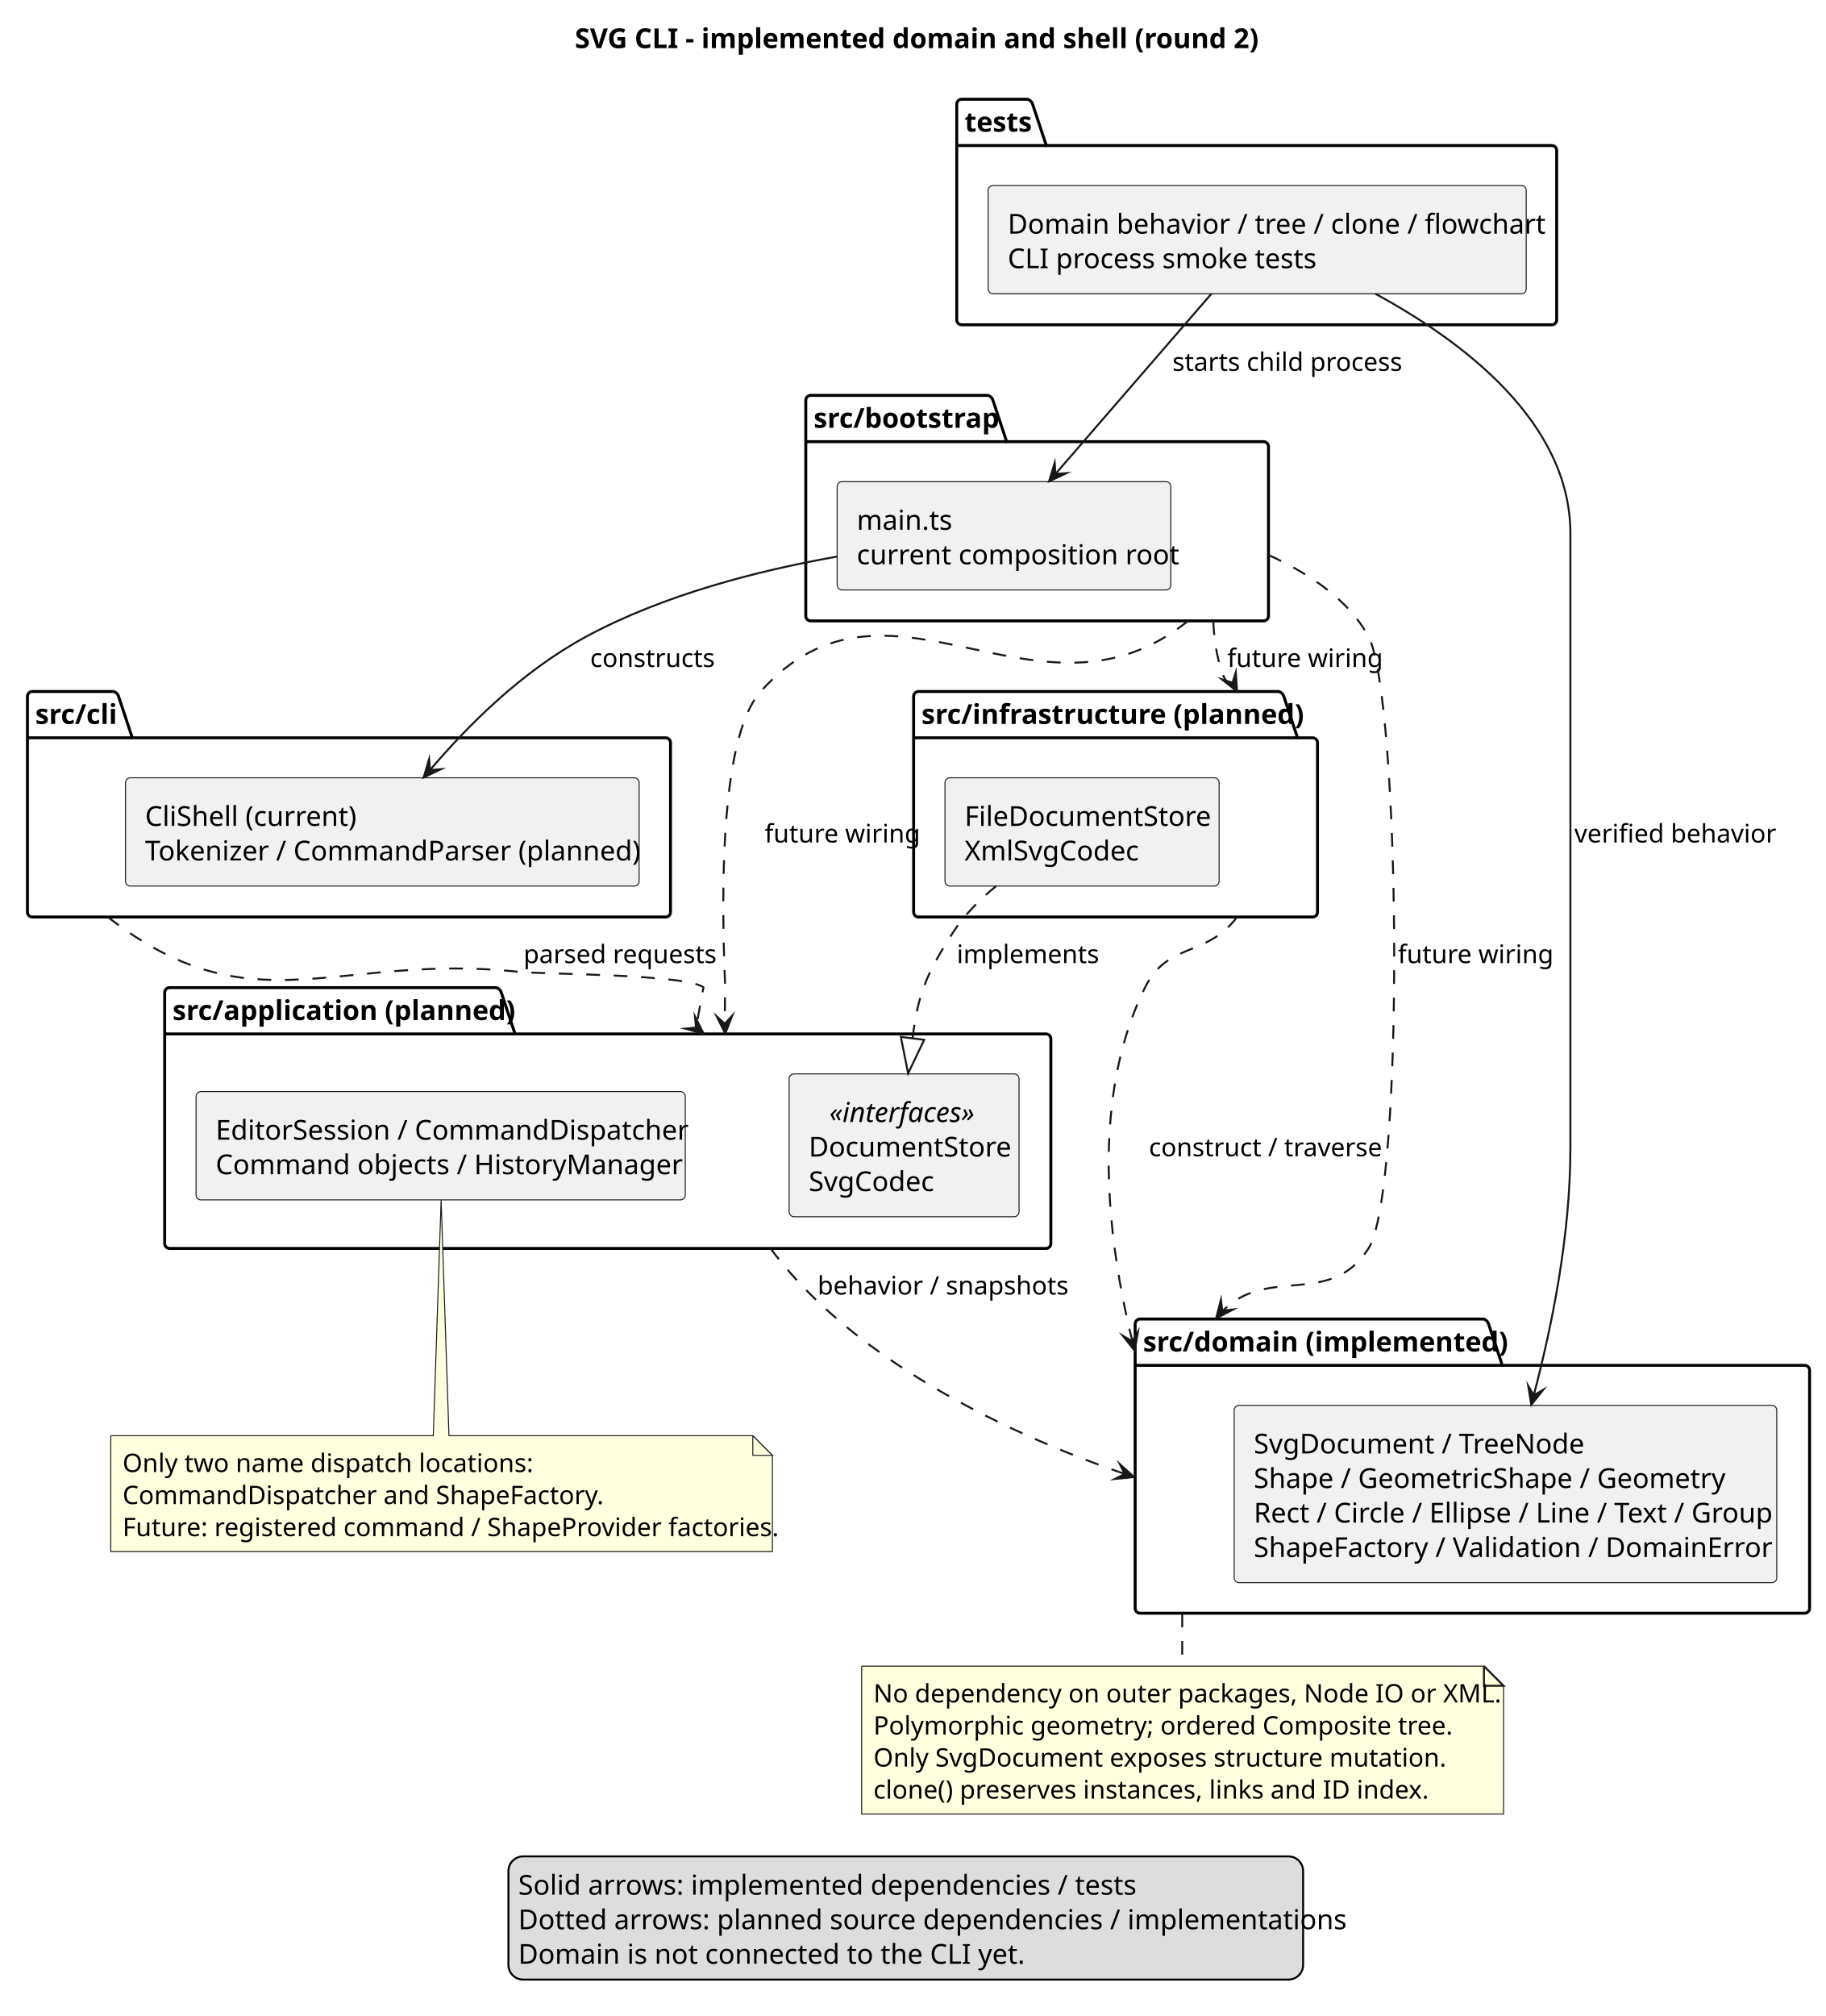
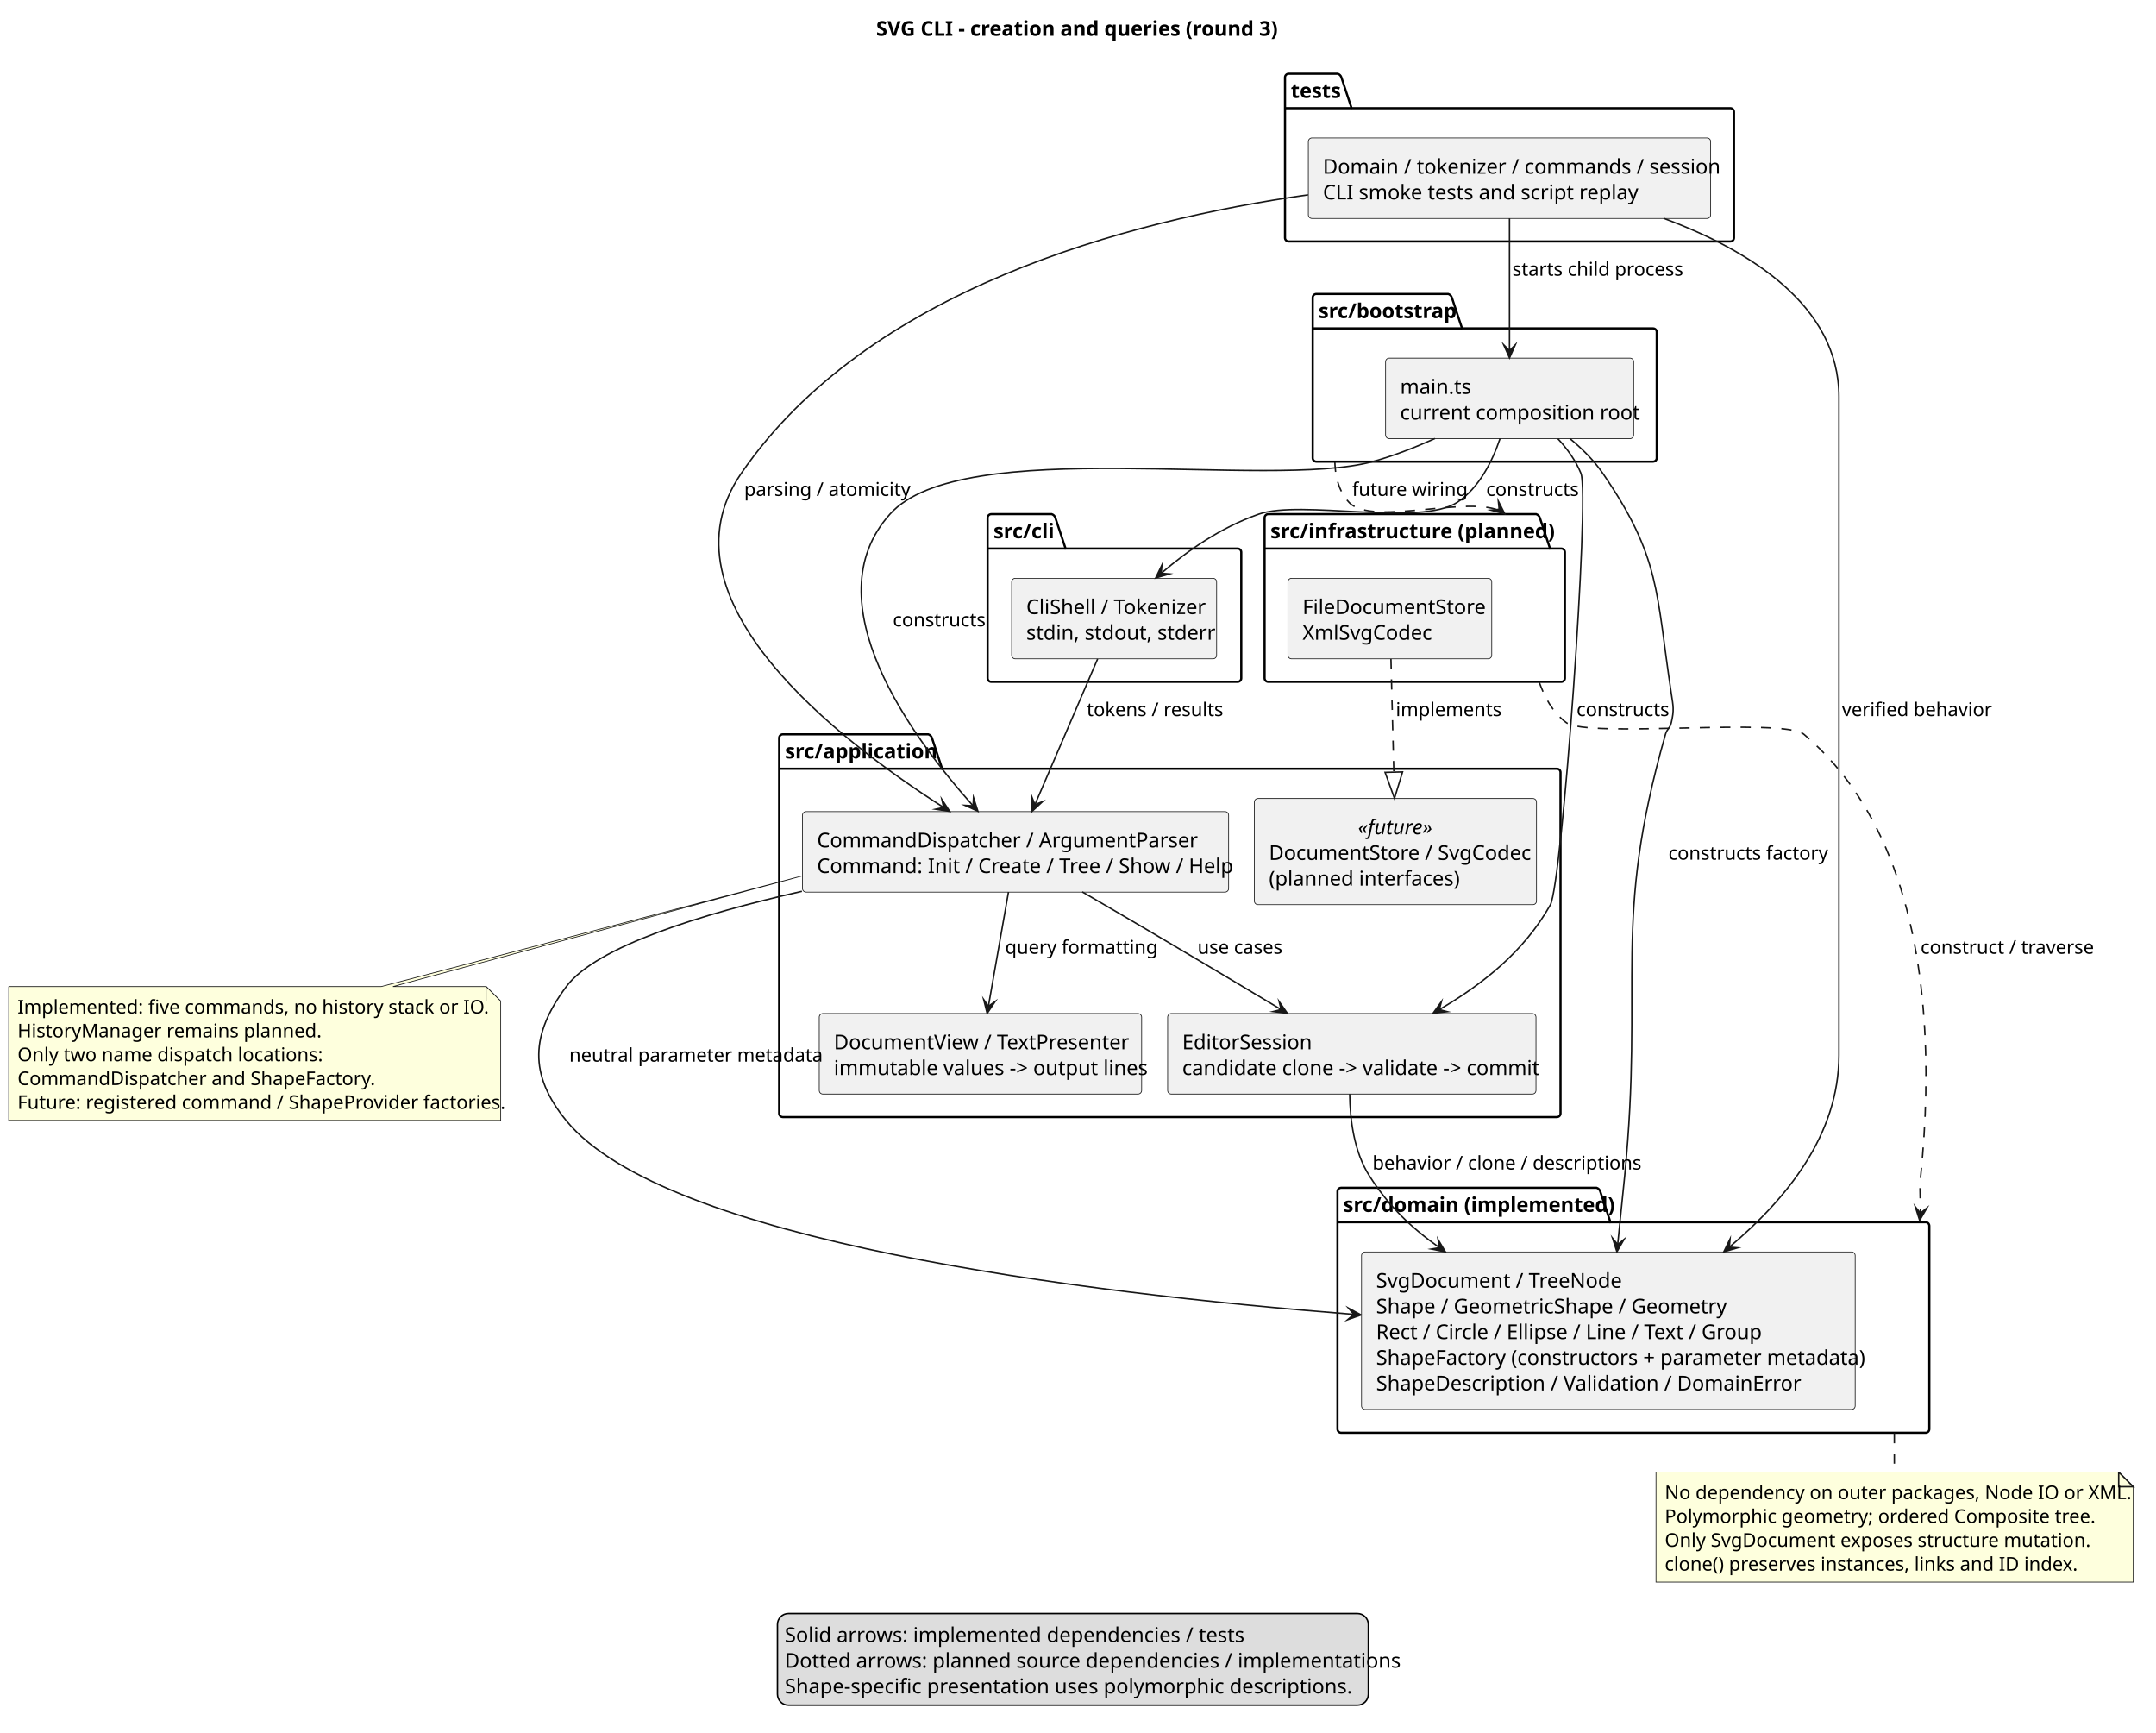
- <svg xmlns="http://www.w3.org/2000/svg" version="1.1" data-diagram-type="DESCRIPTION" style="width:931px;height:1028px;background:#FFFFFF;" width="931px" height="1028px" viewBox="0 0 931 1028" zoomAndPan="magnify" preserveAspectRatio="none" contentStyleType="text/css">
+ <svg xmlns="http://www.w3.org/2000/svg" version="1.1" data-diagram-type="DESCRIPTION" style="width:1479px;height:1188px;background:#FFFFFF;" width="1479px" height="1188px" viewBox="0 0 1479 1188" zoomAndPan="magnify" preserveAspectRatio="none" contentStyleType="text/css">
  <defs />
  <g font-family="sans-serif" lengthAdjust="spacing">
    <g class="title" data-source-line="2">
-       <text x="293.207" y="24.533" fill="#000" font-size="14" textLength="337.586" font-weight="700">SVG CLI - implemented domain and shell (round 2)</text>
+       <text x="601.038" y="24.533" fill="#000" font-size="14" textLength="269.924" font-weight="700">SVG CLI - creation and queries (round 3)</text>
    </g>
    <g class="cluster" data-qualified-name="Bootstrap" id="ent0001" data-source-line="6">
-       <path d="M413.5,201.609 L503.962,201.609 A3.75,3.75 0 0 1 506.462,204.109 L513.462,225.219 L644.5,225.219 A2.5,2.5 0 0 1 647,227.719 L647,314.109 A2.5,2.5 0 0 1 644.5,316.609 L413.5,316.609 A2.5,2.5 0 0 1 411,314.109 L411,204.109 A2.5,2.5 0 0 1 413.5,201.609" style="stroke:#000;stroke-width:1.5;" fill="none" />
-       <line x1="411" y1="225.219" x2="513.462" y2="225.219" style="stroke:#000;stroke-width:1.5;" />
-       <text x="415" y="218.143" fill="#000" font-size="14" textLength="89.462" font-weight="700">src/bootstrap</text>
+       <path d="M903,201.609 L993.462,201.609 A3.75,3.75 0 0 1 995.962,204.109 L1002.962,225.219 L1134,225.219 A2.5,2.5 0 0 1 1136.5,227.719 L1136.5,314.109 A2.5,2.5 0 0 1 1134,316.609 L903,316.609 A2.5,2.5 0 0 1 900.5,314.109 L900.5,204.109 A2.5,2.5 0 0 1 903,201.609" style="stroke:#000;stroke-width:1.5;" fill="none" />
+       <line x1="900.5" y1="225.219" x2="1002.962" y2="225.219" style="stroke:#000;stroke-width:1.5;" />
+       <text x="904.5" y="218.143" fill="#000" font-size="14" textLength="89.462" font-weight="700">src/bootstrap</text>
    </g>
    <g class="cluster" data-qualified-name="CLI" id="ent0003" data-source-line="9">
-       <path d="M16.5,352.609 L57.976,352.609 A3.75,3.75 0 0 1 60.476,355.109 L67.476,376.219 L339.5,376.219 A2.5,2.5 0 0 1 342,378.719 L342,465.109 A2.5,2.5 0 0 1 339.5,467.609 L16.5,467.609 A2.5,2.5 0 0 1 14,465.109 L14,355.109 A2.5,2.5 0 0 1 16.5,352.609" style="stroke:#000;stroke-width:1.5;" fill="none" />
-       <line x1="14" y1="376.219" x2="67.476" y2="376.219" style="stroke:#000;stroke-width:1.5;" />
-       <text x="18" y="369.143" fill="#000" font-size="14" textLength="40.476" font-weight="700">src/cli</text>
+       <path d="M680,352.609 L721.476,352.609 A3.75,3.75 0 0 1 723.976,355.109 L730.976,376.219 L849,376.219 A2.5,2.5 0 0 1 851.5,378.719 L851.5,465.109 A2.5,2.5 0 0 1 849,467.609 L680,467.609 A2.5,2.5 0 0 1 677.5,465.109 L677.5,355.109 A2.5,2.5 0 0 1 680,352.609" style="stroke:#000;stroke-width:1.5;" fill="none" />
+       <line x1="677.5" y1="376.219" x2="730.976" y2="376.219" style="stroke:#000;stroke-width:1.5;" />
+       <text x="681.5" y="369.143" fill="#000" font-size="14" textLength="40.476" font-weight="700">src/cli</text>
    </g>
    <g class="cluster" data-qualified-name="Application" id="ent0005" data-source-line="12">
-       <path d="M86.5,503.609 L253.189,503.609 A3.75,3.75 0 0 1 255.689,506.109 L262.689,527.219 L533.5,527.219 A2.5,2.5 0 0 1 536,529.719 L536,634.109 A2.5,2.5 0 0 1 533.5,636.609 L86.5,636.609 A2.5,2.5 0 0 1 84,634.109 L84,506.109 A2.5,2.5 0 0 1 86.5,503.609" style="stroke:#000;stroke-width:1.5;" fill="none" />
-       <line x1="84" y1="527.219" x2="262.689" y2="527.219" style="stroke:#000;stroke-width:1.5;" />
-       <text x="88" y="520.143" fill="#000" font-size="14" textLength="165.689" font-weight="700">src/application (planned)</text>
+       <path d="M537,503.609 L636.807,503.609 A3.75,3.75 0 0 1 639.307,506.109 L646.307,527.219 L1068,527.219 A2.5,2.5 0 0 1 1070.5,529.719 L1070.5,763.609 A2.5,2.5 0 0 1 1068,766.109 L537,766.109 A2.5,2.5 0 0 1 534.5,763.609 L534.5,506.109 A2.5,2.5 0 0 1 537,503.609" style="stroke:#000;stroke-width:1.5;" fill="none" />
+       <line x1="534.5" y1="527.219" x2="646.307" y2="527.219" style="stroke:#000;stroke-width:1.5;" />
+       <text x="538.5" y="520.143" fill="#000" font-size="14" textLength="98.807" font-weight="700">src/application</text>
    </g>
-     <g class="cluster" data-qualified-name="Domain" id="ent0008" data-source-line="16">
-       <path d="M581.5,672.609 L756.755,672.609 A3.75,3.75 0 0 1 759.255,675.109 L766.255,696.219 L920.5,696.219 A2.5,2.5 0 0 1 923,698.719 L923,820.109 A2.5,2.5 0 0 1 920.5,822.609 L581.5,822.609 A2.5,2.5 0 0 1 579,820.109 L579,675.109 A2.5,2.5 0 0 1 581.5,672.609" style="stroke:#000;stroke-width:1.5;" fill="none" />
-       <line x1="579" y1="696.219" x2="766.255" y2="696.219" style="stroke:#000;stroke-width:1.5;" />
-       <text x="583" y="689.143" fill="#000" font-size="14" textLength="174.255" font-weight="700">src/domain (implemented)</text>
+     <g class="cluster" data-qualified-name="Domain" id="ent0010" data-source-line="18">
+       <path d="M920,814.609 L1095.255,814.609 A3.75,3.75 0 0 1 1097.755,817.109 L1104.755,838.219 L1321,838.219 A2.5,2.5 0 0 1 1323.5,840.719 L1323.5,980.109 A2.5,2.5 0 0 1 1321,982.609 L920,982.609 A2.5,2.5 0 0 1 917.5,980.109 L917.5,817.109 A2.5,2.5 0 0 1 920,814.609" style="stroke:#000;stroke-width:1.5;" fill="none" />
+       <line x1="917.5" y1="838.219" x2="1104.755" y2="838.219" style="stroke:#000;stroke-width:1.5;" />
+       <text x="921.5" y="831.143" fill="#000" font-size="14" textLength="174.255" font-weight="700">src/domain (implemented)</text>
    </g>
-     <g class="cluster" data-qualified-name="Infrastructure" id="ent0010" data-source-line="19">
-       <path d="M468.5,352.609 L652.313,352.609 A3.75,3.75 0 0 1 654.813,355.109 L661.813,376.219 L669.5,376.219 A2.5,2.5 0 0 1 672,378.719 L672,465.109 A2.5,2.5 0 0 1 669.5,467.609 L468.5,467.609 A2.5,2.5 0 0 1 466,465.109 L466,355.109 A2.5,2.5 0 0 1 468.5,352.609" style="stroke:#000;stroke-width:1.5;" fill="none" />
-       <line x1="466" y1="376.219" x2="661.813" y2="376.219" style="stroke:#000;stroke-width:1.5;" />
-       <text x="470" y="369.143" fill="#000" font-size="14" textLength="182.813" font-weight="700">src/infrastructure (planned)</text>
+     <g class="cluster" data-qualified-name="Infrastructure" id="ent0012" data-source-line="21">
+       <path d="M870,352.609 L1053.813,352.609 A3.75,3.75 0 0 1 1056.313,355.109 L1063.313,376.219 L1071,376.219 A2.5,2.5 0 0 1 1073.5,378.719 L1073.5,465.109 A2.5,2.5 0 0 1 1071,467.609 L870,467.609 A2.5,2.5 0 0 1 867.5,465.109 L867.5,355.109 A2.5,2.5 0 0 1 870,352.609" style="stroke:#000;stroke-width:1.5;" fill="none" />
+       <line x1="867.5" y1="376.219" x2="1063.313" y2="376.219" style="stroke:#000;stroke-width:1.5;" />
+       <text x="871.5" y="369.143" fill="#000" font-size="14" textLength="182.813" font-weight="700">src/infrastructure (planned)</text>
    </g>
-     <g class="cluster" data-qualified-name="Tests" id="ent0012" data-source-line="22">
-       <path d="M490.5,50.609 L524.183,50.609 A3.75,3.75 0 0 1 526.683,53.109 L533.683,74.219 L791.5,74.219 A2.5,2.5 0 0 1 794,76.719 L794,163.109 A2.5,2.5 0 0 1 791.5,165.609 L490.5,165.609 A2.5,2.5 0 0 1 488,163.109 L488,53.109 A2.5,2.5 0 0 1 490.5,50.609" style="stroke:#000;stroke-width:1.5;" fill="none" />
-       <line x1="488" y1="74.219" x2="533.683" y2="74.219" style="stroke:#000;stroke-width:1.5;" />
-       <text x="492" y="67.143" fill="#000" font-size="14" textLength="32.683" font-weight="700">tests</text>
+     <g class="cluster" data-qualified-name="Tests" id="ent0014" data-source-line="24">
+       <path d="M884,50.609 L917.683,50.609 A3.75,3.75 0 0 1 920.183,53.109 L927.183,74.219 L1187,74.219 A2.5,2.5 0 0 1 1189.5,76.719 L1189.5,163.109 A2.5,2.5 0 0 1 1187,165.609 L884,165.609 A2.5,2.5 0 0 1 881.5,163.109 L881.5,53.109 A2.5,2.5 0 0 1 884,50.609" style="stroke:#000;stroke-width:1.5;" fill="none" />
+       <line x1="881.5" y1="74.219" x2="927.183" y2="74.219" style="stroke:#000;stroke-width:1.5;" />
+       <text x="885.5" y="67.143" fill="#000" font-size="14" textLength="32.683" font-weight="700">tests</text>
    </g>
-     <g class="entity" data-qualified-name="GMN24" id="ent0025" data-source-line="38">
-       <path d="M439.5,849.609 L439.5,925.016 L766.908,925.016 L766.908,859.609 L756.908,849.609 L439.5,849.609" style="stroke:#181818;stroke-width:0.5;" fill="#FEFFDD" />
-       <path d="M756.908,849.609 L756.908,859.609 L766.908,859.609 L756.908,849.609" style="stroke:#181818;stroke-width:1;" fill="#FEFFDD" />
-       <text x="445.5" y="868.104" fill="#000" font-size="13" textLength="306.408">No dependency on outer packages, Node IO or XML.</text>
-       <text x="445.5" y="884.456" fill="#000" font-size="13" textLength="276.732">Polymorphic geometry; ordered Composite tree.</text>
-       <text x="445.5" y="900.808" fill="#000" font-size="13" textLength="275.292">Only SvgDocument exposes structure mutation.</text>
-       <text x="445.5" y="917.159" fill="#000" font-size="13" textLength="272.403">clone() preserves instances, links and ID index.</text>
+     <g class="entity" data-qualified-name="GMN31" id="ent0032" data-source-line="45">
+       <path d="M1136,1009.609 L1136,1085.016 L1463.408,1085.016 L1463.408,1019.609 L1453.408,1009.609 L1136,1009.609" style="stroke:#181818;stroke-width:0.5;" fill="#FEFFDD" />
+       <path d="M1453.408,1009.609 L1453.408,1019.609 L1463.408,1019.609 L1453.408,1009.609" style="stroke:#181818;stroke-width:1;" fill="#FEFFDD" />
+       <text x="1142" y="1028.104" fill="#000" font-size="13" textLength="306.408">No dependency on outer packages, Node IO or XML.</text>
+       <text x="1142" y="1044.456" fill="#000" font-size="13" textLength="276.732">Polymorphic geometry; ordered Composite tree.</text>
+       <text x="1142" y="1060.808" fill="#000" font-size="13" textLength="275.292">Only SvgDocument exposes structure mutation.</text>
+       <text x="1142" y="1077.159" fill="#000" font-size="13" textLength="272.403">clone() preserves instances, links and ID index.</text>
    </g>
-     <g class="entity" data-qualified-name="GMN27" id="ent0028" data-source-line="44">
-       <path d="M56.5,732.109 L56.5,791.164 A0,0 0 0 0 56.5,791.164 L393.981,791.164 A0,0 0 0 0 393.981,791.164 L393.981,742.109 L383.981,732.109 L229,732.109 L225,611.764 L221,732.109 L56.5,732.109 A0,0 0 0 0 56.5,732.109" style="stroke:#181818;stroke-width:0.5;" fill="#FEFFDD" />
-       <path d="M383.981,732.109 L383.981,742.109 L393.981,742.109 L383.981,732.109" style="stroke:#181818;stroke-width:0.5;" fill="#FEFFDD" />
-       <text x="62.5" y="750.604" fill="#000" font-size="13" textLength="197.266">Only two name dispatch locations:</text>
-       <text x="62.5" y="766.956" fill="#000" font-size="13" textLength="235.562">CommandDispatcher and ShapeFactory.</text>
-       <text x="62.5" y="783.308" fill="#000" font-size="13" textLength="316.481">Future: registered command / ShapeProvider factories.</text>
+     <g class="entity" data-qualified-name="GMN34" id="ent0035" data-source-line="51">
+       <path d="M6,676.609 L6,768.367 A0,0 0 0 0 6,768.367 L343.481,768.367 A0,0 0 0 0 343.481,768.367 L343.481,686.609 L333.481,676.609 L269.55,676.609 L550.151,600.755 L261.55,676.609 L6,676.609 A0,0 0 0 0 6,676.609" style="stroke:#181818;stroke-width:0.5;" fill="#FEFFDD" />
+       <path d="M333.481,676.609 L333.481,686.609 L343.481,686.609 L333.481,676.609" style="stroke:#181818;stroke-width:0.5;" fill="#FEFFDD" />
+       <text x="12" y="695.104" fill="#000" font-size="13" textLength="303.45">Implemented: five commands, no history stack or IO.</text>
+       <text x="12" y="711.456" fill="#000" font-size="13" textLength="195.095">HistoryManager remains planned.</text>
+       <text x="12" y="727.808" fill="#000" font-size="13" textLength="197.266">Only two name dispatch locations:</text>
+       <text x="12" y="744.159" fill="#000" font-size="13" textLength="235.562">CommandDispatcher and ShapeFactory.</text>
+       <text x="12" y="760.511" fill="#000" font-size="13" textLength="316.481">Future: registered command / ShapeProvider factories.</text>
    </g>
    <g class="entity" data-qualified-name="Bootstrap.Main" id="ent0002" data-source-line="7">
-       <rect x="427" y="245.609" width="170.179" height="55.219" fill="#F1F1F1" style="stroke:#181818;stroke-width:0.5;" rx="2.5" ry="2.5" />
-       <text x="437" y="270.143" fill="#000" font-size="14" textLength="45.124">main.ts</text>
-       <text x="437" y="287.752" fill="#000" font-size="14" textLength="150.179">current composition root</text>
+       <rect x="950.5" y="245.609" width="170.179" height="55.219" fill="#F1F1F1" style="stroke:#181818;stroke-width:0.5;" rx="2.5" ry="2.5" />
+       <text x="960.5" y="270.143" fill="#000" font-size="14" textLength="45.124">main.ts</text>
+       <text x="960.5" y="287.752" fill="#000" font-size="14" textLength="150.179">current composition root</text>
    </g>
    <g class="entity" data-qualified-name="CLI.Shell" id="ent0004" data-source-line="10">
-       <rect x="64" y="396.609" width="261.992" height="55.219" fill="#F1F1F1" style="stroke:#181818;stroke-width:0.5;" rx="2.5" ry="2.5" />
-       <text x="74" y="421.143" fill="#000" font-size="14" textLength="104.248">CliShell (current)</text>
-       <text x="74" y="438.752" fill="#000" font-size="14" textLength="241.992">Tokenizer / CommandParser (planned)</text>
+       <rect x="694" y="396.609" width="140.6" height="55.219" fill="#F1F1F1" style="stroke:#181818;stroke-width:0.5;" rx="2.5" ry="2.5" />
+       <text x="704" y="421.143" fill="#000" font-size="14" textLength="120.6">CliShell / Tokenizer</text>
+       <text x="704" y="438.752" fill="#000" font-size="14" textLength="119.055">stdin, stdout, stderr</text>
    </g>
    <g class="entity" data-qualified-name="Application.Commands" id="ent0006" data-source-line="13">
-       <rect x="100" y="556.609" width="249.544" height="55.219" fill="#F1F1F1" style="stroke:#181818;stroke-width:0.5;" rx="2.5" ry="2.5" />
-       <text x="110" y="581.143" fill="#000" font-size="14" textLength="229.544">EditorSession / CommandDispatcher</text>
-       <text x="110" y="598.752" fill="#000" font-size="14" textLength="223.31">Command objects / HistoryManager</text>
+       <rect x="550.5" y="556.609" width="292.33" height="55.219" fill="#F1F1F1" style="stroke:#181818;stroke-width:0.5;" rx="2.5" ry="2.5" />
+       <text x="560.5" y="581.143" fill="#000" font-size="14" textLength="245.096">CommandDispatcher / ArgumentParser</text>
+       <text x="560.5" y="598.752" fill="#000" font-size="14" textLength="272.33">Command: Init / Create / Tree / Show / Help</text>
    </g>
-     <g class="entity" data-qualified-name="Application.Ports" id="ent0007" data-source-line="14">
-       <rect x="402.5" y="547.609" width="117.269" height="72.828" fill="#F1F1F1" style="stroke:#181818;stroke-width:0.5;" rx="2.5" ry="2.5" />
-       <text x="423" y="572.143" fill="#000" font-size="14" textLength="76.269" font-style="italic">«interfaces»</text>
-       <text x="412.5" y="589.752" fill="#000" font-size="14" textLength="97.269">DocumentStore</text>
-       <text x="412.5" y="607.361" fill="#000" font-size="14" textLength="64.593">SvgCodec</text>
+     <g class="entity" data-qualified-name="Application.Session" id="ent0007" data-source-line="14">
+       <rect x="801" y="695.109" width="252.675" height="55.219" fill="#F1F1F1" style="stroke:#181818;stroke-width:0.5;" rx="2.5" ry="2.5" />
+       <text x="811" y="719.643" fill="#000" font-size="14" textLength="86.379">EditorSession</text>
+       <text x="811" y="737.252" fill="#000" font-size="14" textLength="232.675">candidate clone -&gt; validate -&gt; commit</text>
    </g>
-     <g class="entity" data-qualified-name="Domain.Model" id="ent0009" data-source-line="17">
-       <rect x="629.5" y="716.609" width="276.758" height="90.438" fill="#F1F1F1" style="stroke:#181818;stroke-width:0.5;" rx="2.5" ry="2.5" />
-       <text x="639.5" y="741.143" fill="#000" font-size="14" textLength="161.854">SvgDocument / TreeNode</text>
-       <text x="639.5" y="758.752" fill="#000" font-size="14" textLength="230.337">Shape / GeometricShape / Geometry</text>
-       <text x="639.5" y="776.361" fill="#000" font-size="14" textLength="256.758">Rect / Circle / Ellipse / Line / Text / Group</text>
-       <text x="639.5" y="793.971" fill="#000" font-size="14" textLength="251.337">ShapeFactory / Validation / DomainError</text>
+     <g class="entity" data-qualified-name="Application.Presentation" id="ent0008" data-source-line="15">
+       <rect x="562" y="695.109" width="221.161" height="55.219" fill="#F1F1F1" style="stroke:#181818;stroke-width:0.5;" rx="2.5" ry="2.5" />
+       <text x="572" y="719.643" fill="#000" font-size="14" textLength="193.744">DocumentView / TextPresenter</text>
+       <text x="572" y="737.252" fill="#000" font-size="14" textLength="201.161">immutable values -&gt; output lines</text>
    </g>
-     <g class="entity" data-qualified-name="Infrastructure.Adapters" id="ent0011" data-source-line="20">
-       <rect x="482" y="396.609" width="139.827" height="55.219" fill="#F1F1F1" style="stroke:#181818;stroke-width:0.5;" rx="2.5" ry="2.5" />
-       <text x="492" y="421.143" fill="#000" font-size="14" textLength="119.827">FileDocumentStore</text>
-       <text x="492" y="438.752" fill="#000" font-size="14" textLength="88.703">XmlSvgCodec</text>
+     <g class="entity" data-qualified-name="Application.Ports" id="ent0009" data-source-line="16">
+       <rect x="860.5" y="547.609" width="193.53" height="72.828" fill="#F1F1F1" style="stroke:#181818;stroke-width:0.5;" rx="2.5" ry="2.5" />
+       <text x="931.579" y="572.143" fill="#000" font-size="14" textLength="51.372" font-style="italic">«future»</text>
+       <text x="870.5" y="589.752" fill="#000" font-size="14" textLength="173.53">DocumentStore / SvgCodec</text>
+       <text x="870.5" y="607.361" fill="#000" font-size="14" textLength="123.737">(planned interfaces)</text>
    </g>
-     <g class="entity" data-qualified-name="Tests.Checks" id="ent0013" data-source-line="23">
-       <rect x="504" y="94.609" width="274.454" height="55.219" fill="#F1F1F1" style="stroke:#181818;stroke-width:0.5;" rx="2.5" ry="2.5" />
-       <text x="514" y="119.143" fill="#000" font-size="14" textLength="254.454">Domain behavior / tree / clone / flowchart</text>
-       <text x="514" y="136.752" fill="#000" font-size="14" textLength="153.275">CLI process smoke tests</text>
+     <g class="entity" data-qualified-name="Domain.Model" id="ent0011" data-source-line="19">
+       <rect x="934" y="858.609" width="338.644" height="108.047" fill="#F1F1F1" style="stroke:#181818;stroke-width:0.5;" rx="2.5" ry="2.5" />
+       <text x="944" y="883.143" fill="#000" font-size="14" textLength="161.854">SvgDocument / TreeNode</text>
+       <text x="944" y="900.752" fill="#000" font-size="14" textLength="230.337">Shape / GeometricShape / Geometry</text>
+       <text x="944" y="918.361" fill="#000" font-size="14" textLength="256.758">Rect / Circle / Ellipse / Line / Text / Group</text>
+       <text x="944" y="935.971" fill="#000" font-size="14" textLength="318.644">ShapeFactory (constructors + parameter metadata)</text>
+       <text x="944" y="953.58" fill="#000" font-size="14" textLength="274.688">ShapeDescription / Validation / DomainError</text>
    </g>
-     <g class="link" data-entity-1="ent0002" data-entity-2="ent0004" id="lnk14" data-link-type="dependency">
-       <polygon points="216.082,396.448,224.97,392.204,219.33,392.646,218.888,387.007,216.082,396.448" fill="#181818" style="stroke:#181818;stroke-width:1;stroke-linejoin:miter;stroke-miterlimit:10;" />
-       <path d="M426.92,283.815 C386.379,290.996 338.284,303.376 299,324.609 C265.747,342.583 238.566,370.137 219.33,392.646" style="stroke:#181818;stroke-width:1;" fill="none" />
-       <text x="301" y="340.104" fill="#000" font-size="13" textLength="59.243">constructs</text>
+     <g class="entity" data-qualified-name="Infrastructure.Adapters" id="ent0013" data-source-line="22">
+       <rect x="883.5" y="396.609" width="139.827" height="55.219" fill="#F1F1F1" style="stroke:#181818;stroke-width:0.5;" rx="2.5" ry="2.5" />
+       <text x="893.5" y="421.143" fill="#000" font-size="14" textLength="119.827">FileDocumentStore</text>
+       <text x="893.5" y="438.752" fill="#000" font-size="14" textLength="88.703">XmlSvgCodec</text>
    </g>
-     <g class="link" data-entity-1="ent0001" data-entity-2="ent0005" id="lnk15" data-link-type="dependency">
-       <polygon points="369.912,527.02,373.509,517.851,369.69,522.025,365.517,518.206,369.912,527.02" fill="#181818" style="stroke:#181818;stroke-width:1;stroke-linejoin:miter;stroke-miterlimit:10;" />
-       <path d="M606,316.609 C529.455,378.126 453.456,279.405 388,352.609 C373.376,368.964 369.067,413.499 368.925,459.115 C368.889,470.519 369.114,481.991 369.503,493.107 C369.6,495.886 369.707,498.642 369.824,501.37 C369.853,502.052 369.66,521.347 369.69,522.025" style="stroke:#181818;stroke-width:1;stroke-dasharray:7,7;" fill="none" />
-       <text x="390" y="429.604" fill="#000" font-size="13" textLength="70.808">future wiring</text>
+     <g class="entity" data-qualified-name="Tests.Checks" id="ent0015" data-source-line="25">
+       <rect x="897.5" y="94.609" width="275.992" height="55.219" fill="#F1F1F1" style="stroke:#181818;stroke-width:0.5;" rx="2.5" ry="2.5" />
+       <text x="907.5" y="119.143" fill="#000" font-size="14" textLength="255.992">Domain / tokenizer / commands / session</text>
+       <text x="907.5" y="136.752" fill="#000" font-size="14" textLength="206.972">CLI smoke tests and script replay</text>
    </g>
-     <g class="link" data-entity-1="ent0001" data-entity-2="ent0010" id="lnk16" data-link-type="dependency">
-       <polygon points="630.975,352.56,630.339,342.732,628.653,348.132,623.253,346.446,630.975,352.56" fill="#181818" style="stroke:#181818;stroke-width:1;stroke-linejoin:miter;stroke-miterlimit:10;" />
-       <path d="M618.845,316.806 C618.848,316.889 618.851,316.972 618.855,317.055 C618.912,318.387 618.99,319.724 619.092,321.065 C619.296,323.745 619.595,326.436 620.007,329.105 C620.833,334.443 622.114,339.695 624,344.609 C624.847,346.815 626.053,347.766 627.32,348.69 C627.954,349.152 628.602,349.608 629.228,350.21 C629.541,350.511 629.848,350.848 630.145,351.242 C630.293,351.439 630.439,351.649 630.582,351.877 C630.653,351.99 630.724,352.108 630.794,352.23 C630.828,352.291 630.863,352.353 630.897,352.416 C630.915,352.448 630.932,352.48 630.949,352.512 C630.957,352.528 628.645,348.116 628.653,348.132" style="stroke:#181818;stroke-width:1;stroke-dasharray:7,7;" fill="none" />
-       <text x="626" y="340.104" fill="#000" font-size="13" textLength="70.808">future wiring</text>
+     <g class="link" data-entity-1="ent0002" data-entity-2="ent0004" id="lnk16" data-link-type="dependency">
+       <polygon points="792.771,396.383,802.219,393.603,796.581,393.145,797.039,387.507,792.771,396.383" fill="#181818" style="stroke:#181818;stroke-width:1;stroke-linejoin:miter;stroke-miterlimit:10;" />
+       <path d="M1029.033,300.724 C1023.784,316.254 1014.687,334.687 999.5,344.609 C974.155,361.168 892.054,342.548 863.5,352.609 C837.032,361.936 815.155,377.363 796.581,393.145" style="stroke:#181818;stroke-width:1;" fill="none" />
+       <text x="1019.5" y="340.104" fill="#000" font-size="13" textLength="59.243">constructs</text>
    </g>
-     <g class="link" data-entity-1="ent0001" data-entity-2="ent0008" id="lnk17" data-link-type="dependency">
-       <polygon points="620.276,672.26,629.016,667.719,623.395,668.351,622.762,662.73,620.276,672.26" fill="#181818" style="stroke:#181818;stroke-width:1;stroke-linejoin:miter;stroke-miterlimit:10;" />
-       <path d="M647.15,283.075 C647.243,283.117 647.337,283.16 647.43,283.202 C647.804,283.372 648.18,283.544 648.558,283.719 C649.314,284.069 650.078,284.428 650.848,284.798 C652.39,285.537 653.959,286.317 655.545,287.137 C658.717,288.778 661.957,290.582 665.183,292.555 C678.088,300.446 690.772,311.03 698,324.609 C714.287,355.212 716.684,607.408 698,636.609 C687.711,652.69 674.098,654.176 660.114,655.399 C653.122,656.011 646.037,656.557 639.228,658.828 C635.824,659.963 632.489,661.53 629.268,663.753 C627.658,664.864 626.077,666.139 624.531,667.606 C623.757,668.339 622.992,669.12 622.237,669.953 C621.86,670.37 621.484,670.799 621.111,671.241 C620.925,671.463 620.739,671.687 620.554,671.915 C620.461,672.029 623.487,668.236 623.395,668.351" style="stroke:#181818;stroke-width:1;stroke-dasharray:7,7;" fill="none" />
-       <text x="713" y="491.104" fill="#000" font-size="13" textLength="70.808">future wiring</text>
+     <g class="link" data-entity-1="ent0002" data-entity-2="ent0006" id="lnk17" data-link-type="dependency">
+       <polygon points="670.834,556.356,667.822,546.979,667.503,552.627,661.855,552.308,670.834,556.356" fill="#181818" style="stroke:#181818;stroke-width:1;stroke-linejoin:miter;stroke-miterlimit:10;" />
+       <path d="M984.383,300.741 C970.763,306.851 955.841,312.695 941.5,316.609 C870.122,336.093 659.909,297.535 610.5,352.609 C556.593,412.698 625.827,505.969 667.503,552.627" style="stroke:#181818;stroke-width:1;" fill="none" />
+       <text x="612.5" y="429.604" fill="#000" font-size="13" textLength="59.243">constructs</text>
    </g>
-     <g class="link" data-entity-1="ent0003" data-entity-2="ent0005" id="lnk18" data-link-type="dependency">
-       <polygon points="358.905,527.138,354.479,518.339,355.038,523.968,349.408,524.527,358.905,527.138" fill="#181818" style="stroke:#181818;stroke-width:1;stroke-linejoin:miter;stroke-miterlimit:10;" />
-       <path d="M55,467.609 C129.303,525.446 171.397,485.392 265,495.609 C270.21,496.178 291.744,496.445 312.959,497.437 C323.566,497.932 334.094,498.609 342.461,499.595 C346.644,500.088 350.287,500.658 353.131,501.322 C354.552,501.654 355.774,502.009 356.763,502.39 C357.258,502.58 357.694,502.777 358.068,502.98 C358.255,503.081 358.427,503.185 358.582,503.29 C358.66,503.342 358.734,503.395 358.803,503.448 C358.838,503.475 355.005,523.942 355.038,523.968" style="stroke:#181818;stroke-width:1;stroke-dasharray:7,7;" fill="none" />
-       <text x="267" y="491.104" fill="#000" font-size="13" textLength="93.222">parsed requests</text>
+     <g class="link" data-entity-1="ent0002" data-entity-2="ent0007" id="lnk18" data-link-type="dependency">
+       <polygon points="983.058,694.923,992.845,693.825,987.372,692.395,988.801,686.922,983.058,694.923" fill="#181818" style="stroke:#181818;stroke-width:1;stroke-linejoin:miter;stroke-miterlimit:10;" />
+       <path d="M1068.684,300.866 C1075.125,307.85 1080.966,315.892 1084.5,324.609 C1090.694,339.887 1071.571,606.235 1063.5,620.609 C1045.357,652.921 1016.442,675.365 987.372,692.395" style="stroke:#181818;stroke-width:1;" fill="none" />
+       <text x="1081.5" y="491.104" fill="#000" font-size="13" textLength="59.243">constructs</text>
    </g>
-     <g class="link" data-entity-1="ent0005" data-entity-2="ent0008" id="lnk19" data-link-type="dependency">
-       <polygon points="578.433,753.184,571.151,746.553,573.688,751.609,568.631,754.145,578.433,753.184" fill="#181818" style="stroke:#181818;stroke-width:1;stroke-linejoin:miter;stroke-miterlimit:10;" />
-       <path d="M393,636.609 C420.667,673.811 463.086,701.875 502.577,721.811 C522.322,731.779 541.334,739.716 557.404,745.747 C561.422,747.254 565.255,748.643 568.87,749.915 C570.678,750.55 572.431,751.157 574.125,751.734 C574.972,752.023 575.804,752.305 576.621,752.579 C577.029,752.716 577.434,752.851 577.835,752.985 C578.035,753.052 573.489,751.543 573.688,751.609" style="stroke:#181818;stroke-width:1;stroke-dasharray:7,7;" fill="none" />
-       <text x="417" y="660.104" fill="#000" font-size="13" textLength="119.964">behavior / snapshots</text>
+     <g class="link" data-entity-1="ent0002" data-entity-2="ent0011" id="lnk19" data-link-type="dependency">
+       <polygon points="1109.194,858.475,1114.113,849.943,1109.717,853.503,1106.157,849.107,1109.194,858.475" fill="#181818" style="stroke:#181818;stroke-width:1;stroke-linejoin:miter;stroke-miterlimit:10;" />
+       <path d="M1076.889,300.753 C1085.29,307.693 1093.406,315.745 1099.5,324.609 C1139.318,382.53 1135.936,406.121 1146.5,475.609 C1147.836,484.397 1148.542,486.958 1146.5,495.609 C1145.587,499.478 1143.591,499.787 1142.5,503.609 C1105.399,633.661 1127.768,672.021 1114.5,806.609 C1112.837,823.482 1111.462,836.897 1109.717,853.503" style="stroke:#181818;stroke-width:1;" fill="none" />
+       <text x="1144.5" y="589.604" fill="#000" font-size="13" textLength="101.867">constructs factory</text>
    </g>
-     <g class="link" data-entity-1="ent0011" data-entity-2="ent0007" id="lnk20" data-link-type="extension">
-       <polygon points="463.198,547.337,471.391,530.223,459.484,528.73,463.198,547.337" fill="none" style="stroke:#181818;stroke-width:1;stroke-linejoin:miter;stroke-miterlimit:10;" />
-       <path d="M508.134,451.788 C499.746,458.634 491.789,466.639 486,475.609 C472.182,497.022 468.213,507.341 465.438,529.477" style="stroke:#181818;stroke-width:1;stroke-dasharray:7,7;" fill="none" />
-       <text x="488" y="491.104" fill="#000" font-size="13" textLength="66.466">implements</text>
+     <g class="link" data-entity-1="ent0001" data-entity-2="ent0012" id="lnk20" data-link-type="dependency">
+       <polygon points="1032.285,352.43,1027.828,343.647,1028.406,349.275,1022.779,349.853,1032.285,352.43" fill="#181818" style="stroke:#181818;stroke-width:1;stroke-linejoin:miter;stroke-miterlimit:10;" />
+       <path d="M915.702,316.631 C915.704,316.716 915.706,316.801 915.708,316.886 C915.725,317.567 915.751,318.247 915.789,318.925 C915.864,320.283 915.983,321.635 916.15,322.975 C916.484,325.657 917.012,328.293 917.775,330.837 C919.301,335.925 921.766,340.643 925.5,344.609 C933.672,353.29 955.879,351.43 978.315,349.33 C989.533,348.28 1000.808,347.169 1010.414,347.287 C1015.217,347.345 1019.603,347.711 1023.356,348.544 C1025.233,348.961 1026.951,349.495 1028.484,350.166 C1029.25,350.501 1029.97,350.871 1030.641,351.277 C1030.976,351.48 1031.299,351.693 1031.609,351.915 C1031.764,352.026 1031.916,352.139 1032.064,352.255 C1032.139,352.313 1028.334,349.215 1028.406,349.275" style="stroke:#181818;stroke-width:1;stroke-dasharray:7,7;" fill="none" />
+       <text x="927.5" y="340.104" fill="#000" font-size="13" textLength="70.808">future wiring</text>
    </g>
-     <g class="link" data-entity-1="ent0010" data-entity-2="ent0008" id="lnk21" data-link-type="dependency">
-       <polygon points="578.784,688.816,580.424,679.105,577.542,683.973,572.674,681.091,578.784,688.816" fill="#181818" style="stroke:#181818;stroke-width:1;stroke-linejoin:miter;stroke-miterlimit:10;" />
-       <path d="M631,467.609 C615.101,488.575 595.648,480.015 584,503.609 C562.709,546.736 562.65,598.96 569.745,645.038 C571.519,656.557 573.74,667.692 576.188,678.205 C576.8,680.833 577.426,683.423 578.063,685.969 C578.222,686.606 578.382,687.24 578.543,687.871 C578.623,688.187 577.462,683.658 577.542,683.973" style="stroke:#181818;stroke-width:1;stroke-dasharray:7,7;" fill="none" />
-       <text x="586" y="589.604" fill="#000" font-size="13" textLength="110.538">construct / traverse</text>
+     <g class="link" data-entity-1="ent0004" data-entity-2="ent0006" id="lnk21" data-link-type="dependency">
+       <polygon points="707.978,556.439,715.21,549.754,709.955,551.847,707.862,546.591,707.978,556.439" fill="#181818" style="stroke:#181818;stroke-width:1;stroke-linejoin:miter;stroke-miterlimit:10;" />
+       <path d="M752.965,451.912 C740.422,481.054 722.475,522.757 709.955,551.847" style="stroke:#181818;stroke-width:1;" fill="none" />
+       <text x="745.5" y="491.104" fill="#000" font-size="13" textLength="87.426">tokens / results</text>
    </g>
-     <g class="link" data-entity-1="ent0013" data-entity-2="ent0009" id="lnk22" data-link-type="dependency">
-       <polygon points="781.042,716.319,787.192,708.625,782.309,711.482,779.453,706.599,781.042,716.319" fill="#181818" style="stroke:#181818;stroke-width:1;stroke-linejoin:miter;stroke-miterlimit:10;" />
-       <path d="M701.489,149.799 C746.798,174.356 801,215.553 801,272.109 C801,272.109 801,272.109 801,585.109 C801,630.373 791.533,676.254 782.309,711.482" style="stroke:#181818;stroke-width:1;" fill="none" />
-       <text x="803" y="429.604" fill="#000" font-size="13" textLength="95.386">verified behavior</text>
+     <g class="link" data-entity-1="ent0006" data-entity-2="ent0007" id="lnk22" data-link-type="dependency">
+       <polygon points="883.132,694.939,877.47,686.88,878.844,692.368,873.356,693.742,883.132,694.939" fill="#181818" style="stroke:#181818;stroke-width:1;stroke-linejoin:miter;stroke-miterlimit:10;" />
+       <path d="M742.421,611.674 C757.158,620.236 773.537,629.792 788.5,638.609 C820.222,657.303 851.588,676.028 878.844,692.368" style="stroke:#181818;stroke-width:1;" fill="none" />
+       <text x="821.5" y="654.104" fill="#000" font-size="13" textLength="58.532">use cases</text>
    </g>
-     <g class="link" data-entity-1="ent0013" data-entity-2="ent0002" id="lnk23" data-link-type="dependency">
-       <polygon points="535.08,245.451,543.995,241.265,538.353,241.671,537.947,236.029,535.08,245.451" fill="#181818" style="stroke:#181818;stroke-width:1;stroke-linejoin:miter;stroke-miterlimit:10;" />
-       <path d="M617.937,149.748 C594.529,176.785 561.767,214.626 538.353,241.671" style="stroke:#181818;stroke-width:1;" fill="none" />
-       <text x="598" y="189.104" fill="#000" font-size="13" textLength="111.262">starts child process</text>
+     <g class="link" data-entity-1="ent0006" data-entity-2="ent0008" id="lnk23" data-link-type="dependency">
+       <polygon points="677.173,695.034,682.671,686.863,678.038,690.109,674.792,685.477,677.173,695.034" fill="#181818" style="stroke:#181818;stroke-width:1;stroke-linejoin:miter;stroke-miterlimit:10;" />
+       <path d="M691.816,611.752 C687.587,635.804 682.264,666.079 678.038,690.109" style="stroke:#181818;stroke-width:1;" fill="none" />
+       <text x="689.5" y="654.104" fill="#000" font-size="13" textLength="93.933">query formatting</text>
    </g>
-     <g class="link" data-entity-1="ent0008" data-entity-2="ent0025" id="lnk26" data-link-type="association">
-       <path d="M603,822.761 C603,823.197 603,823.633 603,824.07 C603,825.815 603,827.561 603,829.301 C603,836.263 603,843.141 603,849.577" style="stroke:#181818;stroke-width:1;stroke-dasharray:7,7;" fill="none" />
+     <g class="link" data-entity-1="ent0007" data-entity-2="ent0011" id="lnk24" data-link-type="dependency">
+       <polygon points="991.556,858.565,986.518,850.102,987.474,855.678,981.898,856.634,991.556,858.565" fill="#181818" style="stroke:#181818;stroke-width:1;stroke-linejoin:miter;stroke-miterlimit:10;" />
+       <path d="M925.868,750.252 C926.058,767.581 928.774,789.965 939.5,806.609 C952.686,827.07 967.345,841.441 987.474,855.678" style="stroke:#181818;stroke-width:1;" fill="none" />
+       <text x="941.5" y="802.104" fill="#000" font-size="13" textLength="171.983">behavior / clone / descriptions</text>
    </g>
-     <g class="legend" data-source-line="48">
-       <rect x="259.329" y="946.609" width="405.343" height="62.828" fill="#DDD" style="stroke:#000;stroke-width:1;" rx="7.5" ry="7.5" />
-       <text x="264.329" y="966.143" fill="#000" font-size="14" textLength="297.268">Solid arrows: implemented dependencies / tests</text>
-       <text x="264.329" y="983.752" fill="#000" font-size="14" textLength="395.343">Dotted arrows: planned source dependencies / implementations</text>
-       <text x="264.329" y="1001.361" fill="#000" font-size="14" textLength="245.137">Domain is not connected to the CLI yet.</text>
+     <g class="link" data-entity-1="ent0006" data-entity-2="ent0011" id="lnk25" data-link-type="dependency">
+       <polygon points="933.709,901.818,925.05,897.125,928.724,901.426,924.423,905.101,933.709,901.818" fill="#181818" style="stroke:#181818;stroke-width:1;stroke-linejoin:miter;stroke-miterlimit:10;" />
+       <path d="M550.093,611.274 C480.918,626.917 409.015,649.113 388.5,676.609 C364.048,709.381 362.577,736.988 388.5,768.609 C456.116,851.088 739.498,886.552 928.724,901.426" style="stroke:#181818;stroke-width:1;" fill="none" />
+       <text x="390.5" y="728.104" fill="#000" font-size="13" textLength="160.424">neutral parameter metadata</text>
+     </g>
+     <g class="link" data-entity-1="ent0013" data-entity-2="ent0009" id="lnk26" data-link-type="extension">
+       <polygon points="956.6,547.551,962.142,529.405,950.146,529.709,956.6,547.551" fill="none" style="stroke:#181818;stroke-width:1;stroke-linejoin:miter;stroke-miterlimit:10;" />
+       <path d="M954.179,451.912 C954.845,478.237 955.41,500.564 956.144,529.557" style="stroke:#181818;stroke-width:1;stroke-dasharray:7,7;" fill="none" />
+       <text x="957.5" y="491.104" fill="#000" font-size="13" textLength="66.466">implements</text>
+     </g>
+     <g class="link" data-entity-1="ent0012" data-entity-2="ent0010" id="lnk27" data-link-type="dependency">
+       <polygon points="1316.857,836.97,1321.82,828.463,1317.406,832,1313.869,827.586,1316.857,836.97" fill="#181818" style="stroke:#181818;stroke-width:1;stroke-linejoin:miter;stroke-miterlimit:10;" />
+       <path d="M1055.924,467.832 C1056.044,468.177 1056.165,468.521 1056.288,468.865 C1056.536,469.553 1056.792,470.239 1057.057,470.922 C1057.588,472.288 1058.155,473.643 1058.762,474.981 C1059.976,477.655 1061.348,480.257 1062.898,482.732 C1065.998,487.682 1069.811,492.122 1074.5,495.609 C1089.049,506.431 1223.652,491.903 1237.5,503.609 C1299.328,555.878 1318.653,641.497 1320.951,720.841 C1321.526,740.677 1321.036,760.121 1319.881,778.554 C1319.303,787.77 1318.558,796.733 1317.697,805.366 C1317.482,807.525 1317.259,809.662 1317.03,811.778 C1316.973,812.307 1317.464,831.474 1317.406,832" style="stroke:#181818;stroke-width:1;stroke-dasharray:7,7;" fill="none" />
+       <text x="1317.5" y="654.104" fill="#000" font-size="13" textLength="110.538">construct / traverse</text>
+     </g>
+     <g class="link" data-entity-1="ent0015" data-entity-2="ent0011" id="lnk28" data-link-type="dependency">
+       <polygon points="1182.5,858.539,1191.957,855.788,1186.32,855.313,1186.795,849.676,1182.5,858.539" fill="#181818" style="stroke:#181818;stroke-width:1;stroke-linejoin:miter;stroke-miterlimit:10;" />
+       <path d="M1141.221,149.713 C1200.04,171.546 1261.5,209.37 1261.5,272.109 C1261.5,272.109 1261.5,272.109 1261.5,723.609 C1261.5,778.182 1225.82,821.956 1186.32,855.313" style="stroke:#181818;stroke-width:1;" fill="none" />
+       <text x="1263.5" y="491.104" fill="#000" font-size="13" textLength="95.386">verified behavior</text>
+     </g>
+     <g class="link" data-entity-1="ent0015" data-entity-2="ent0006" id="lnk29" data-link-type="dependency">
+       <polygon points="651.523,556.458,646.098,548.239,647.311,553.764,641.786,554.977,651.523,556.458" fill="#181818" style="stroke:#181818;stroke-width:1;stroke-linejoin:miter;stroke-miterlimit:10;" />
+       <path d="M897.339,133.622 C772.444,151.294 595.272,198.533 508.5,324.609 C449.274,410.662 574.6,507.244 647.311,553.764" style="stroke:#181818;stroke-width:1;" fill="none" />
+       <text x="510.5" y="340.104" fill="#000" font-size="13" textLength="104.762">parsing / atomicity</text>
+     </g>
+     <g class="link" data-entity-1="ent0015" data-entity-2="ent0002" id="lnk30" data-link-type="dependency">
+       <polygon points="1035.5,245.451,1039.5,236.451,1035.5,240.451,1031.5,236.451,1035.5,245.451" fill="#181818" style="stroke:#181818;stroke-width:1;stroke-linejoin:miter;stroke-miterlimit:10;" />
+       <path d="M1035.5,149.748 C1035.5,176.785 1035.5,213.407 1035.5,240.451" style="stroke:#181818;stroke-width:1;" fill="none" />
+       <text x="1037.5" y="189.104" fill="#000" font-size="13" textLength="111.262">starts child process</text>
+     </g>
+     <g class="link" data-entity-1="ent0010" data-entity-2="ent0032" id="lnk33" data-link-type="association">
+       <path d="M1299.5,982.838 C1299.5,982.961 1299.5,983.083 1299.5,983.206 C1299.5,983.451 1299.5,983.696 1299.5,983.941 C1299.5,984.922 1299.5,985.9 1299.5,986.877 C1299.5,994.693 1299.5,1002.376 1299.5,1009.487" style="stroke:#181818;stroke-width:1;stroke-dasharray:7,7;" fill="none" />
+     </g>
+     <g class="legend" data-source-line="57">
+       <rect x="533.329" y="1106.609" width="405.343" height="62.828" fill="#DDD" style="stroke:#000;stroke-width:1;" rx="7.5" ry="7.5" />
+       <text x="538.329" y="1126.143" fill="#000" font-size="14" textLength="297.268">Solid arrows: implemented dependencies / tests</text>
+       <text x="538.329" y="1143.752" fill="#000" font-size="14" textLength="395.343">Dotted arrows: planned source dependencies / implementations</text>
+       <text x="538.329" y="1161.361" fill="#000" font-size="14" textLength="368.081">Shape-specific presentation uses polymorphic descriptions.</text>
    </g>
  </g>
</svg>
